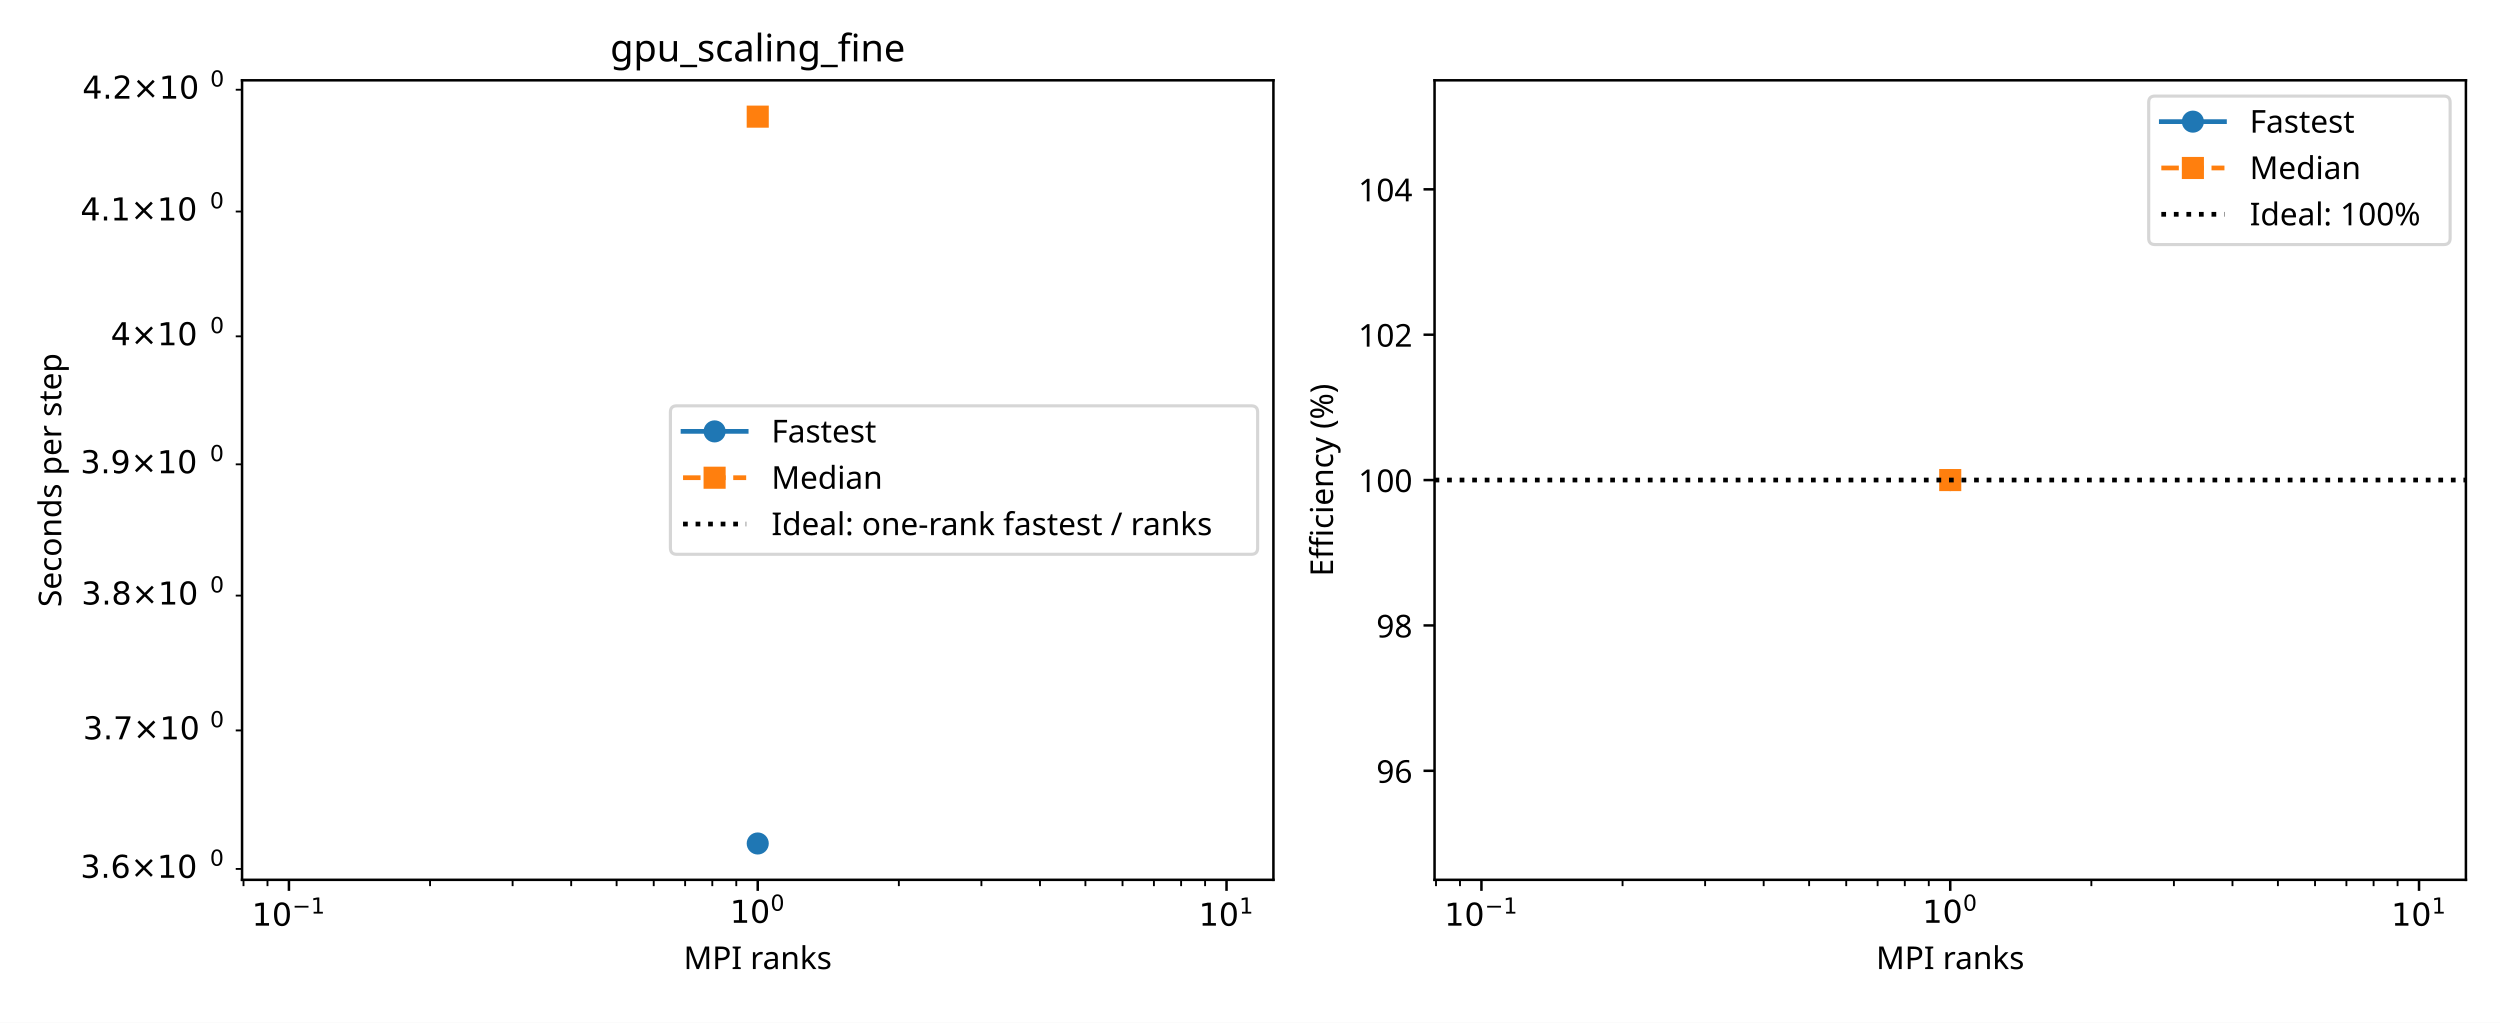
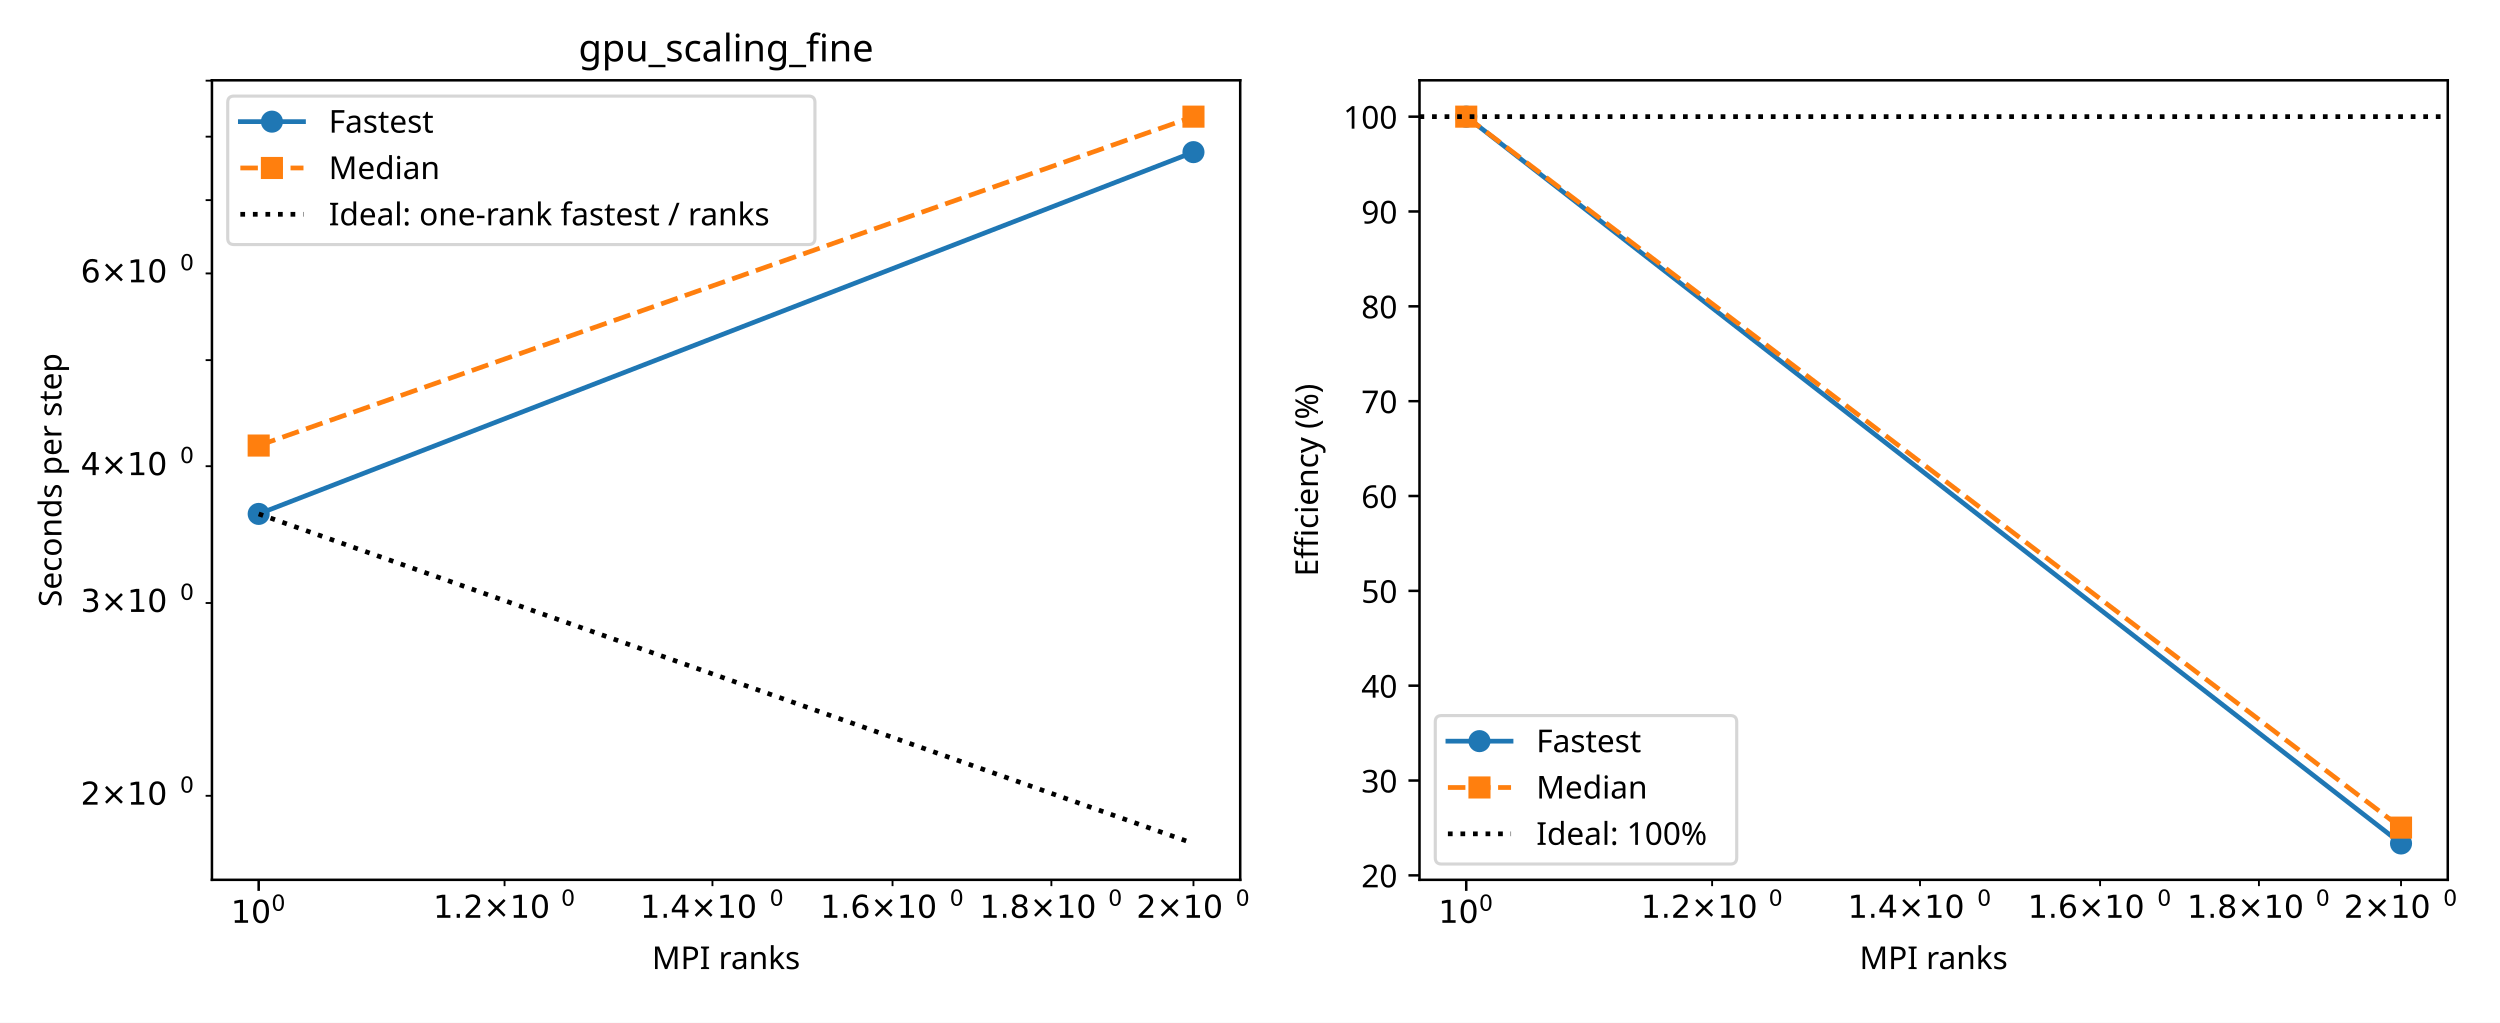
<svg xmlns="http://www.w3.org/2000/svg" xmlns:xlink="http://www.w3.org/1999/xlink" width="792pt" height="324pt" viewBox="0 0 792 324" version="1.1">
  <defs>
    <style type="text/css">*{stroke-linejoin: round; stroke-linecap: butt}</style>
  </defs>
  <g id="figure_1">
    <g id="patch_1">
      <path d="M 0 324 L 792 324 L 792 0 L 0 0 z " style="fill: #ffffff" />
    </g>
    <g id="axes_1">
      <g id="patch_2">
-         <path d="M 76.683 278.728 L 403.417 278.728 L 403.417 25.44 L 76.683 25.44 z " style="fill: #ffffff" />
+         <path d="M 67.143 278.728 L 392.897 278.728 L 392.897 25.44 L 67.143 25.44 z " style="fill: #ffffff" />
      </g>
      <g id="matplotlib.axis_1">
        <g id="xtick_1">
          <g id="line2d_1">
            <defs>
              <path id="m915a4b6a7f" d="M 0 0 L 0 3.5 " style="stroke: #000000; stroke-width: 0.8" />
            </defs>
            <g>
-               <use xlink:href="#m915a4b6a7f" x="91.535" y="278.728" style="stroke: #000000; stroke-width: 0.8" />
+               <use xlink:href="#m915a4b6a7f" x="81.95" y="278.728" style="stroke: #000000; stroke-width: 0.8" />
            </g>
          </g>
          <g id="text_1">
-             <g transform="translate(79.78497 293.3264)">
-               <text>
-                 <tspan style="font: 10px 'DejaVu Sans'" x="0 6.362" y="-0.064">10</tspan>
-                 <tspan style="font: 7px 'DejaVu Sans'" x="12.82 18.686" y="-3.892">−1</tspan>
+             <g transform="translate(73.14961 293.3264)">
+               <text>
+                 <tspan style="font: 10px 'DejaVu Sans'" x="0 6.362" y="-0.977">10</tspan>
+                 <tspan style="font: 7px 'DejaVu Sans'" x="12.82" y="-4.805">0</tspan>
              </text>
            </g>
          </g>
        </g>
        <g id="xtick_2">
          <g id="line2d_2">
-             <g>
-               <use xlink:href="#m915a4b6a7f" x="240.05" y="278.728" style="stroke: #000000; stroke-width: 0.8" />
-             </g>
-           </g>
-           <g id="text_2">
-             <g transform="translate(231.2501 293.3264)">
-               <text>
-                 <tspan style="font: 10px 'DejaVu Sans'" x="0 6.362" y="-0.977">10</tspan>
-                 <tspan style="font: 7px 'DejaVu Sans'" x="12.82" y="-4.805">0</tspan>
-               </text>
-             </g>
-           </g>
-         </g>
-         <g id="xtick_3">
-           <g id="line2d_3">
-             <g>
-               <use xlink:href="#m915a4b6a7f" x="388.565" y="278.728" style="stroke: #000000; stroke-width: 0.8" />
-             </g>
-           </g>
-           <g id="text_3">
-             <g transform="translate(379.7652 293.3264)">
-               <text>
-                 <tspan style="font: 10px 'DejaVu Sans'" x="0 6.362" y="-0.064">10</tspan>
-                 <tspan style="font: 7px 'DejaVu Sans'" x="12.82" y="-3.892">1</tspan>
-               </text>
-             </g>
-           </g>
-         </g>
-         <g id="xtick_4">
-           <g id="line2d_4">
            <defs>
              <path id="m72433dea88" d="M 0 0 L 0 2 " style="stroke: #000000; stroke-width: 0.6" />
            </defs>
            <g>
-               <use xlink:href="#m72433dea88" x="77.142" y="278.728" style="stroke: #000000; stroke-width: 0.6" />
+               <use xlink:href="#m72433dea88" x="159.845" y="278.728" style="stroke: #000000; stroke-width: 0.6" />
+             </g>
+           </g>
+           <g id="text_2">
+             <g transform="translate(137.2447 291.7264)">
+               <text>
+                 <tspan style="font: 10px 'DejaVu Sans'" x="0 6.362 9.041 17.352 27.679 34.041" y="-0.977">1.2×10</tspan>
+                 <tspan style="font: 7px 'DejaVu Sans'" x="40.499" y="-4.805">0</tspan>
+               </text>
+             </g>
+           </g>
+         </g>
+         <g id="xtick_3">
+           <g id="line2d_3">
+             <g>
+               <use xlink:href="#m72433dea88" x="225.704" y="278.728" style="stroke: #000000; stroke-width: 0.6" />
+             </g>
+           </g>
+           <g id="text_3">
+             <g transform="translate(202.804 291.7264)">
+               <text>
+                 <tspan style="font: 10px 'DejaVu Sans'" x="0 6.362 9.541 17.852 28.179 34.541" y="-0.977">1.4×10</tspan>
+                 <tspan style="font: 7px 'DejaVu Sans'" x="40.999" y="-4.805">0</tspan>
+               </text>
+             </g>
+           </g>
+         </g>
+         <g id="xtick_4">
+           <g id="line2d_4">
+             <g>
+               <use xlink:href="#m72433dea88" x="282.754" y="278.728" style="stroke: #000000; stroke-width: 0.6" />
+             </g>
+           </g>
+           <g id="text_4">
+             <g transform="translate(259.854 291.7264)">
+               <text>
+                 <tspan style="font: 10px 'DejaVu Sans'" x="0 6.362 9.541 17.852 28.179 34.541" y="-0.977">1.6×10</tspan>
+                 <tspan style="font: 7px 'DejaVu Sans'" x="40.999" y="-4.805">0</tspan>
+               </text>
            </g>
          </g>
        </g>
        <g id="xtick_5">
          <g id="line2d_5">
            <g>
-               <use xlink:href="#m72433dea88" x="84.739" y="278.728" style="stroke: #000000; stroke-width: 0.6" />
+               <use xlink:href="#m72433dea88" x="333.076" y="278.728" style="stroke: #000000; stroke-width: 0.6" />
+             </g>
+           </g>
+           <g id="text_5">
+             <g transform="translate(310.3256 291.7264)">
+               <text>
+                 <tspan style="font: 10px 'DejaVu Sans'" x="0 6.362 9.291 17.602 27.929 34.291" y="-0.977">1.8×10</tspan>
+                 <tspan style="font: 7px 'DejaVu Sans'" x="40.749" y="-4.805">0</tspan>
+               </text>
            </g>
          </g>
        </g>
        <g id="xtick_6">
          <g id="line2d_6">
            <g>
-               <use xlink:href="#m72433dea88" x="136.242" y="278.728" style="stroke: #000000; stroke-width: 0.6" />
-             </g>
-           </g>
-         </g>
-         <g id="xtick_7">
-           <g id="line2d_7">
-             <g>
-               <use xlink:href="#m72433dea88" x="162.395" y="278.728" style="stroke: #000000; stroke-width: 0.6" />
-             </g>
-           </g>
-         </g>
-         <g id="xtick_8">
-           <g id="line2d_8">
-             <g>
-               <use xlink:href="#m72433dea88" x="180.95" y="278.728" style="stroke: #000000; stroke-width: 0.6" />
-             </g>
-           </g>
-         </g>
-         <g id="xtick_9">
-           <g id="line2d_9">
-             <g>
-               <use xlink:href="#m72433dea88" x="195.343" y="278.728" style="stroke: #000000; stroke-width: 0.6" />
-             </g>
-           </g>
-         </g>
-         <g id="xtick_10">
-           <g id="line2d_10">
-             <g>
-               <use xlink:href="#m72433dea88" x="207.102" y="278.728" style="stroke: #000000; stroke-width: 0.6" />
-             </g>
-           </g>
-         </g>
-         <g id="xtick_11">
-           <g id="line2d_11">
-             <g>
-               <use xlink:href="#m72433dea88" x="217.045" y="278.728" style="stroke: #000000; stroke-width: 0.6" />
-             </g>
-           </g>
-         </g>
-         <g id="xtick_12">
-           <g id="line2d_12">
-             <g>
-               <use xlink:href="#m72433dea88" x="225.657" y="278.728" style="stroke: #000000; stroke-width: 0.6" />
-             </g>
-           </g>
-         </g>
-         <g id="xtick_13">
-           <g id="line2d_13">
-             <g>
-               <use xlink:href="#m72433dea88" x="233.254" y="278.728" style="stroke: #000000; stroke-width: 0.6" />
-             </g>
-           </g>
-         </g>
-         <g id="xtick_14">
-           <g id="line2d_14">
-             <g>
-               <use xlink:href="#m72433dea88" x="284.758" y="278.728" style="stroke: #000000; stroke-width: 0.6" />
-             </g>
-           </g>
-         </g>
-         <g id="xtick_15">
-           <g id="line2d_15">
-             <g>
-               <use xlink:href="#m72433dea88" x="310.91" y="278.728" style="stroke: #000000; stroke-width: 0.6" />
-             </g>
-           </g>
-         </g>
-         <g id="xtick_16">
-           <g id="line2d_16">
-             <g>
-               <use xlink:href="#m72433dea88" x="329.465" y="278.728" style="stroke: #000000; stroke-width: 0.6" />
-             </g>
-           </g>
-         </g>
-         <g id="xtick_17">
-           <g id="line2d_17">
-             <g>
-               <use xlink:href="#m72433dea88" x="343.858" y="278.728" style="stroke: #000000; stroke-width: 0.6" />
-             </g>
-           </g>
-         </g>
-         <g id="xtick_18">
-           <g id="line2d_18">
-             <g>
-               <use xlink:href="#m72433dea88" x="355.617" y="278.728" style="stroke: #000000; stroke-width: 0.6" />
-             </g>
-           </g>
-         </g>
-         <g id="xtick_19">
-           <g id="line2d_19">
-             <g>
-               <use xlink:href="#m72433dea88" x="365.56" y="278.728" style="stroke: #000000; stroke-width: 0.6" />
-             </g>
-           </g>
-         </g>
-         <g id="xtick_20">
-           <g id="line2d_20">
-             <g>
-               <use xlink:href="#m72433dea88" x="374.173" y="278.728" style="stroke: #000000; stroke-width: 0.6" />
-             </g>
-           </g>
-         </g>
-         <g id="xtick_21">
-           <g id="line2d_21">
-             <g>
-               <use xlink:href="#m72433dea88" x="381.77" y="278.728" style="stroke: #000000; stroke-width: 0.6" />
-             </g>
-           </g>
-         </g>
-         <g id="text_4">
-           <text style="font: 10px 'sans-serif'; text-anchor: middle" x="240.05" y="307.005" transform="rotate(-0, 240.0501, 307.0046)">MPI ranks</text>
+               <use xlink:href="#m72433dea88" x="378.09" y="278.728" style="stroke: #000000; stroke-width: 0.6" />
+             </g>
+           </g>
+           <g id="text_6">
+             <g transform="translate(359.9898 291.7264)">
+               <text>
+                 <tspan style="font: 10px 'DejaVu Sans'" x="0 8.311 18.638 25" y="-0.977">2×10</tspan>
+                 <tspan style="font: 7px 'DejaVu Sans'" x="31.458" y="-4.805">0</tspan>
+               </text>
+             </g>
+           </g>
+         </g>
+         <g id="text_7">
+           <text style="font: 10px 'sans-serif'; text-anchor: middle" x="230.02" y="307.005" transform="rotate(-0, 230.0197, 307.0046)">MPI ranks</text>
        </g>
      </g>
      <g id="matplotlib.axis_2">
        <g id="ytick_1">
-           <g id="line2d_22">
+           <g id="line2d_7">
            <defs>
              <path id="m3884b080c1" d="M 0 0 L -2 0 " style="stroke: #000000; stroke-width: 0.6" />
            </defs>
            <g>
-               <use xlink:href="#m3884b080c1" x="76.683" y="275.273" style="stroke: #000000; stroke-width: 0.6" />
-             </g>
-           </g>
-           <g id="text_5">
-             <g transform="translate(25.48346 279.0719)">
-               <text>
-                 <tspan style="font: 10px 'DejaVu Sans'" x="0 6.362 9.541 17.852 28.179 34.541" y="-0.977">3.6×10</tspan>
-                 <tspan style="font: 7px 'DejaVu Sans'" x="40.999" y="-4.805">0</tspan>
+               <use xlink:href="#m3884b080c1" x="67.143" y="252.103" style="stroke: #000000; stroke-width: 0.6" />
+             </g>
+           </g>
+           <g id="text_8">
+             <g transform="translate(25.5426 255.9021)">
+               <text>
+                 <tspan style="font: 10px 'DejaVu Sans'" x="0 8.311 18.638 25" y="-0.977">2×10</tspan>
+                 <tspan style="font: 7px 'DejaVu Sans'" x="31.458" y="-4.805">0</tspan>
              </text>
            </g>
          </g>
        </g>
        <g id="ytick_2">
-           <g id="line2d_23">
-             <g>
-               <use xlink:href="#m3884b080c1" x="76.683" y="231.398" style="stroke: #000000; stroke-width: 0.6" />
-             </g>
-           </g>
-           <g id="text_6">
-             <g transform="translate(26.28346 235.1971)">
-               <text>
-                 <tspan style="font: 10px 'DejaVu Sans'" x="0 6.362 8.791 17.102 27.429 33.791" y="-0.977">3.7×10</tspan>
-                 <tspan style="font: 7px 'DejaVu Sans'" x="40.249" y="-4.805">0</tspan>
+           <g id="line2d_8">
+             <g>
+               <use xlink:href="#m3884b080c1" x="67.143" y="191.03" style="stroke: #000000; stroke-width: 0.6" />
+             </g>
+           </g>
+           <g id="text_9">
+             <g transform="translate(25.5426 194.8288)">
+               <text>
+                 <tspan style="font: 10px 'DejaVu Sans'" x="0 8.311 18.638 25" y="-0.977">3×10</tspan>
+                 <tspan style="font: 7px 'DejaVu Sans'" x="31.458" y="-4.805">0</tspan>
              </text>
            </g>
          </g>
        </g>
        <g id="ytick_3">
-           <g id="line2d_24">
-             <g>
-               <use xlink:href="#m3884b080c1" x="76.683" y="188.693" style="stroke: #000000; stroke-width: 0.6" />
-             </g>
-           </g>
-           <g id="text_7">
-             <g transform="translate(25.78346 192.4924)">
-               <text>
-                 <tspan style="font: 10px 'DejaVu Sans'" x="0 6.362 9.291 17.602 27.929 34.291" y="-0.977">3.8×10</tspan>
-                 <tspan style="font: 7px 'DejaVu Sans'" x="40.749" y="-4.805">0</tspan>
-               </text>
-             </g>
-           </g>
-         </g>
-         <g id="ytick_4">
-           <g id="line2d_25">
-             <g>
-               <use xlink:href="#m3884b080c1" x="76.683" y="147.098" style="stroke: #000000; stroke-width: 0.6" />
-             </g>
-           </g>
-           <g id="text_8">
-             <g transform="translate(25.48346 150.897)">
-               <text>
-                 <tspan style="font: 10px 'DejaVu Sans'" x="0 6.362 9.541 17.852 28.179 34.541" y="-0.977">3.9×10</tspan>
-                 <tspan style="font: 7px 'DejaVu Sans'" x="40.999" y="-4.805">0</tspan>
-               </text>
-             </g>
-           </g>
-         </g>
-         <g id="ytick_5">
-           <g id="line2d_26">
-             <g>
-               <use xlink:href="#m3884b080c1" x="76.683" y="106.556" style="stroke: #000000; stroke-width: 0.6" />
-             </g>
-           </g>
-           <g id="text_9">
-             <g transform="translate(35.08346 110.3548)">
+           <g id="line2d_9">
+             <g>
+               <use xlink:href="#m3884b080c1" x="67.143" y="147.697" style="stroke: #000000; stroke-width: 0.6" />
+             </g>
+           </g>
+           <g id="text_10">
+             <g transform="translate(25.5426 151.4965)">
              <text>
                <tspan style="font: 10px 'DejaVu Sans'" x="0 8.311 18.638 25" y="-0.977">4×10</tspan>
                <tspan style="font: 7px 'DejaVu Sans'" x="31.458" y="-4.805">0</tspan>
              </text>
            </g>
          </g>
        </g>
+         <g id="ytick_4">
+           <g id="line2d_10">
+             <g>
+               <use xlink:href="#m3884b080c1" x="67.143" y="114.086" style="stroke: #000000; stroke-width: 0.6" />
+             </g>
+           </g>
+         </g>
+         <g id="ytick_5">
+           <g id="line2d_11">
+             <g>
+               <use xlink:href="#m3884b080c1" x="67.143" y="86.624" style="stroke: #000000; stroke-width: 0.6" />
+             </g>
+           </g>
+           <g id="text_11">
+             <g transform="translate(25.5426 90.4232)">
+               <text>
+                 <tspan style="font: 10px 'DejaVu Sans'" x="0 8.311 18.638 25" y="-0.977">6×10</tspan>
+                 <tspan style="font: 7px 'DejaVu Sans'" x="31.458" y="-4.805">0</tspan>
+               </text>
+             </g>
+           </g>
+         </g>
        <g id="ytick_6">
-           <g id="line2d_27">
-             <g>
-               <use xlink:href="#m3884b080c1" x="76.683" y="67.015" style="stroke: #000000; stroke-width: 0.6" />
-             </g>
-           </g>
-           <g id="text_10">
-             <g transform="translate(25.48346 70.81373)">
-               <text>
-                 <tspan style="font: 10px 'DejaVu Sans'" x="0 6.362 9.541 17.852 28.179 34.541" y="-0.977">4.1×10</tspan>
-                 <tspan style="font: 7px 'DejaVu Sans'" x="40.999" y="-4.805">0</tspan>
-               </text>
+           <g id="line2d_12">
+             <g>
+               <use xlink:href="#m3884b080c1" x="67.143" y="63.405" style="stroke: #000000; stroke-width: 0.6" />
            </g>
          </g>
        </g>
        <g id="ytick_7">
-           <g id="line2d_28">
-             <g>
-               <use xlink:href="#m3884b080c1" x="76.683" y="28.426" style="stroke: #000000; stroke-width: 0.6" />
-             </g>
-           </g>
-           <g id="text_11">
-             <g transform="translate(26.08346 32.22555)">
-               <text>
-                 <tspan style="font: 10px 'DejaVu Sans'" x="0 6.362 9.041 17.352 27.679 34.041" y="-0.977">4.2×10</tspan>
-                 <tspan style="font: 7px 'DejaVu Sans'" x="40.499" y="-4.805">0</tspan>
-               </text>
+           <g id="line2d_13">
+             <g>
+               <use xlink:href="#m3884b080c1" x="67.143" y="43.292" style="stroke: #000000; stroke-width: 0.6" />
+             </g>
+           </g>
+         </g>
+         <g id="ytick_8">
+           <g id="line2d_14">
+             <g>
+               <use xlink:href="#m3884b080c1" x="67.143" y="25.551" style="stroke: #000000; stroke-width: 0.6" />
            </g>
          </g>
        </g>
        <g id="text_12">
-           <text style="font: 10px 'sans-serif'; text-anchor: middle" x="19.404" y="152.084" transform="rotate(-90, 19.40377, 152.084)">Seconds per step</text>
-         </g>
-       </g>
-       <g id="line2d_29">
-         <path d="M 240.05 267.215 " clip-path="url(#p348427ab55)" style="fill: none; stroke: #1f77b4; stroke-width: 1.5; stroke-linecap: square" />
+           <text style="font: 10px 'sans-serif'; text-anchor: middle" x="19.463" y="152.084" transform="rotate(-90, 19.46291, 152.084)">Seconds per step</text>
+         </g>
+       </g>
+       <g id="line2d_15">
+         <path d="M 81.95 162.809 L 378.09 48.196 " clip-path="url(#p1c7f8f2075)" style="fill: none; stroke: #1f77b4; stroke-width: 1.5; stroke-linecap: square" />
        <defs>
          <path id="mfb15104b4f" d="M 0 3 C 0.796 3 1.559 2.684 2.121 2.121 C 2.684 1.559 3 0.796 3 0 C 3 -0.796 2.684 -1.559 2.121 -2.121 C 1.559 -2.684 0.796 -3 0 -3 C -0.796 -3 -1.559 -2.684 -2.121 -2.121 C -2.684 -1.559 -3 -0.796 -3 0 C -3 0.796 -2.684 1.559 -2.121 2.121 C -1.559 2.684 -0.796 3 0 3 z " style="stroke: #1f77b4" />
        </defs>
-         <g clip-path="url(#p348427ab55)">
-           <use xlink:href="#mfb15104b4f" x="240.05" y="267.215" style="fill: #1f77b4; stroke: #1f77b4" />
-         </g>
-       </g>
-       <g id="line2d_30">
-         <path d="M 240.05 36.953 " clip-path="url(#p348427ab55)" style="fill: none; stroke-dasharray: 5.55,2.4; stroke-dashoffset: 0; stroke: #ff7f0e; stroke-width: 1.5" />
+         <g clip-path="url(#p1c7f8f2075)">
+           <use xlink:href="#mfb15104b4f" x="81.95" y="162.809" style="fill: #1f77b4; stroke: #1f77b4" />
+           <use xlink:href="#mfb15104b4f" x="378.09" y="48.196" style="fill: #1f77b4; stroke: #1f77b4" />
+         </g>
+       </g>
+       <g id="line2d_16">
+         <path d="M 81.95 141.15 L 378.09 36.953 " clip-path="url(#p1c7f8f2075)" style="fill: none; stroke-dasharray: 5.55,2.4; stroke-dashoffset: 0; stroke: #ff7f0e; stroke-width: 1.5" />
        <defs>
          <path id="m5a906554f0" d="M -3 3 L 3 3 L 3 -3 L -3 -3 z " style="stroke: #ff7f0e; stroke-linejoin: miter" />
        </defs>
-         <g clip-path="url(#p348427ab55)">
-           <use xlink:href="#m5a906554f0" x="240.05" y="36.953" style="fill: #ff7f0e; stroke: #ff7f0e; stroke-linejoin: miter" />
-         </g>
-       </g>
-       <g id="line2d_31">
-         <path d="M 240.05 267.215 " clip-path="url(#p348427ab55)" style="fill: none; stroke-dasharray: 1.5,2.475; stroke-dashoffset: 0; stroke: #000000; stroke-width: 1.5" />
+         <g clip-path="url(#p1c7f8f2075)">
+           <use xlink:href="#m5a906554f0" x="81.95" y="141.15" style="fill: #ff7f0e; stroke: #ff7f0e; stroke-linejoin: miter" />
+           <use xlink:href="#m5a906554f0" x="378.09" y="36.953" style="fill: #ff7f0e; stroke: #ff7f0e; stroke-linejoin: miter" />
+         </g>
+       </g>
+       <g id="line2d_17">
+         <path d="M 81.95 162.809 L 378.09 267.215 " clip-path="url(#p1c7f8f2075)" style="fill: none; stroke-dasharray: 1.5,2.475; stroke-dashoffset: 0; stroke: #000000; stroke-width: 1.5" />
      </g>
      <g id="patch_3">
-         <path d="M 76.683 278.728 L 76.683 25.44 " style="fill: none; stroke: #000000; stroke-width: 0.8; stroke-linejoin: miter; stroke-linecap: square" />
+         <path d="M 67.143 278.728 L 67.143 25.44 " style="fill: none; stroke: #000000; stroke-width: 0.8; stroke-linejoin: miter; stroke-linecap: square" />
      </g>
      <g id="patch_4">
-         <path d="M 403.417 278.728 L 403.417 25.44 " style="fill: none; stroke: #000000; stroke-width: 0.8; stroke-linejoin: miter; stroke-linecap: square" />
+         <path d="M 392.897 278.728 L 392.897 25.44 " style="fill: none; stroke: #000000; stroke-width: 0.8; stroke-linejoin: miter; stroke-linecap: square" />
      </g>
      <g id="patch_5">
-         <path d="M 76.683 278.728 L 403.417 278.728 " style="fill: none; stroke: #000000; stroke-width: 0.8; stroke-linejoin: miter; stroke-linecap: square" />
+         <path d="M 67.143 278.728 L 392.897 278.728 " style="fill: none; stroke: #000000; stroke-width: 0.8; stroke-linejoin: miter; stroke-linecap: square" />
      </g>
      <g id="patch_6">
-         <path d="M 76.683 25.44 L 403.417 25.44 " style="fill: none; stroke: #000000; stroke-width: 0.8; stroke-linejoin: miter; stroke-linecap: square" />
+         <path d="M 67.143 25.44 L 392.897 25.44 " style="fill: none; stroke: #000000; stroke-width: 0.8; stroke-linejoin: miter; stroke-linecap: square" />
      </g>
      <g id="text_13">
-         <text style="font: 12px 'sans-serif'; text-anchor: middle" x="240.05" y="19.44" transform="rotate(-0, 240.0501, 19.44)">gpu_scaling_fine</text>
+         <text style="font: 12px 'sans-serif'; text-anchor: middle" x="230.02" y="19.44" transform="rotate(-0, 230.0197, 19.44)">gpu_scaling_fine</text>
      </g>
      <g id="legend_1">
        <g id="patch_7">
-           <path d="M 214.387 175.601 L 396.417 175.601 Q 398.417 175.601 398.417 173.601 L 398.417 130.567 Q 398.417 128.567 396.417 128.567 L 214.387 128.567 Q 212.387 128.567 212.387 130.567 L 212.387 173.601 Q 212.387 175.601 214.387 175.601 z " style="fill: #ffffff; opacity: 0.8; stroke: #cccccc; stroke-linejoin: miter" />
-         </g>
-         <g id="line2d_32">
-           <path d="M 216.387 136.665 L 226.387 136.665 L 236.387 136.665 " style="fill: none; stroke: #1f77b4; stroke-width: 1.5; stroke-linecap: square" />
+           <path d="M 74.143 77.474 L 256.172 77.474 Q 258.172 77.474 258.172 75.474 L 258.172 32.44 Q 258.172 30.44 256.172 30.44 L 74.143 30.44 Q 72.143 30.44 72.143 32.44 L 72.143 75.474 Q 72.143 77.474 74.143 77.474 z " style="fill: #ffffff; opacity: 0.8; stroke: #cccccc; stroke-linejoin: miter" />
+         </g>
+         <g id="line2d_18">
+           <path d="M 76.143 38.538 L 86.143 38.538 L 96.143 38.538 " style="fill: none; stroke: #1f77b4; stroke-width: 1.5; stroke-linecap: square" />
          <g>
-             <use xlink:href="#mfb15104b4f" x="226.387" y="136.665" style="fill: #1f77b4; stroke: #1f77b4" />
+             <use xlink:href="#mfb15104b4f" x="86.143" y="38.538" style="fill: #1f77b4; stroke: #1f77b4" />
          </g>
        </g>
        <g id="text_14">
-           <text style="font: 10px 'sans-serif'; text-anchor: start" x="244.387" y="140.165" transform="rotate(-0, 244.387, 140.1652)">Fastest</text>
-         </g>
-         <g id="line2d_33">
-           <path d="M 216.387 151.343 L 226.387 151.343 L 236.387 151.343 " style="fill: none; stroke-dasharray: 5.55,2.4; stroke-dashoffset: 0; stroke: #ff7f0e; stroke-width: 1.5" />
+           <text style="font: 10px 'sans-serif'; text-anchor: start" x="104.143" y="42.038" transform="rotate(-0, 104.1426, 42.03844)">Fastest</text>
+         </g>
+         <g id="line2d_19">
+           <path d="M 76.143 53.217 L 86.143 53.217 L 96.143 53.217 " style="fill: none; stroke-dasharray: 5.55,2.4; stroke-dashoffset: 0; stroke: #ff7f0e; stroke-width: 1.5" />
          <g>
-             <use xlink:href="#m5a906554f0" x="226.387" y="151.343" style="fill: #ff7f0e; stroke: #ff7f0e; stroke-linejoin: miter" />
+             <use xlink:href="#m5a906554f0" x="86.143" y="53.217" style="fill: #ff7f0e; stroke: #ff7f0e; stroke-linejoin: miter" />
          </g>
        </g>
        <g id="text_15">
-           <text style="font: 10px 'sans-serif'; text-anchor: start" x="244.387" y="154.843" transform="rotate(-0, 244.387, 154.8434)">Median</text>
-         </g>
-         <g id="line2d_34">
-           <path d="M 216.387 166.022 L 226.387 166.022 L 236.387 166.022 " style="fill: none; stroke-dasharray: 1.5,2.475; stroke-dashoffset: 0; stroke: #000000; stroke-width: 1.5" />
+           <text style="font: 10px 'sans-serif'; text-anchor: start" x="104.143" y="56.717" transform="rotate(-0, 104.1426, 56.71656)">Median</text>
+         </g>
+         <g id="line2d_20">
+           <path d="M 76.143 67.895 L 86.143 67.895 L 96.143 67.895 " style="fill: none; stroke-dasharray: 1.5,2.475; stroke-dashoffset: 0; stroke: #000000; stroke-width: 1.5" />
        </g>
        <g id="text_16">
-           <text style="font: 10px 'sans-serif'; text-anchor: start" x="244.387" y="169.522" transform="rotate(-0, 244.387, 169.5215)">Ideal: one-rank fastest / ranks</text>
+           <text style="font: 10px 'sans-serif'; text-anchor: start" x="104.143" y="71.395" transform="rotate(-0, 104.1426, 71.39469)">Ideal: one-rank fastest / ranks</text>
        </g>
      </g>
    </g>
    <g id="axes_2">
      <g id="patch_8">
-         <path d="M 454.467 278.728 L 781.2 278.728 L 781.2 25.44 L 454.467 25.44 z " style="fill: #ffffff" />
+         <path d="M 449.696 278.728 L 775.451 278.728 L 775.451 25.44 L 449.696 25.44 z " style="fill: #ffffff" />
      </g>
      <g id="matplotlib.axis_3">
-         <g id="xtick_22">
-           <g id="line2d_35">
-             <g>
-               <use xlink:href="#m915a4b6a7f" x="469.318" y="278.728" style="stroke: #000000; stroke-width: 0.8" />
+         <g id="xtick_7">
+           <g id="line2d_21">
+             <g>
+               <use xlink:href="#m915a4b6a7f" x="464.503" y="278.728" style="stroke: #000000; stroke-width: 0.8" />
            </g>
          </g>
          <g id="text_17">
-             <g transform="translate(457.5682 293.3264)">
-               <text>
-                 <tspan style="font: 10px 'DejaVu Sans'" x="0 6.362" y="-0.064">10</tspan>
-                 <tspan style="font: 7px 'DejaVu Sans'" x="12.82 18.686" y="-3.892">−1</tspan>
-               </text>
-             </g>
-           </g>
-         </g>
-         <g id="xtick_23">
-           <g id="line2d_36">
-             <g>
-               <use xlink:href="#m915a4b6a7f" x="617.833" y="278.728" style="stroke: #000000; stroke-width: 0.8" />
-             </g>
-           </g>
-           <g id="text_18">
-             <g transform="translate(609.0334 293.3264)">
+             <g transform="translate(455.7033 293.3264)">
              <text>
                <tspan style="font: 10px 'DejaVu Sans'" x="0 6.362" y="-0.977">10</tspan>
                <tspan style="font: 7px 'DejaVu Sans'" x="12.82" y="-4.805">0</tspan>
              </text>
            </g>
          </g>
        </g>
-         <g id="xtick_24">
-           <g id="line2d_37">
-             <g>
-               <use xlink:href="#m915a4b6a7f" x="766.348" y="278.728" style="stroke: #000000; stroke-width: 0.8" />
+         <g id="xtick_8">
+           <g id="line2d_22">
+             <g>
+               <use xlink:href="#m72433dea88" x="542.398" y="278.728" style="stroke: #000000; stroke-width: 0.6" />
+             </g>
+           </g>
+           <g id="text_18">
+             <g transform="translate(519.7984 291.7264)">
+               <text>
+                 <tspan style="font: 10px 'DejaVu Sans'" x="0 6.362 9.041 17.352 27.679 34.041" y="-0.977">1.2×10</tspan>
+                 <tspan style="font: 7px 'DejaVu Sans'" x="40.499" y="-4.805">0</tspan>
+               </text>
+             </g>
+           </g>
+         </g>
+         <g id="xtick_9">
+           <g id="line2d_23">
+             <g>
+               <use xlink:href="#m72433dea88" x="608.258" y="278.728" style="stroke: #000000; stroke-width: 0.6" />
            </g>
          </g>
          <g id="text_19">
-             <g transform="translate(757.5485 293.3264)">
-               <text>
-                 <tspan style="font: 10px 'DejaVu Sans'" x="0 6.362" y="-0.064">10</tspan>
-                 <tspan style="font: 7px 'DejaVu Sans'" x="12.82" y="-3.892">1</tspan>
-               </text>
-             </g>
-           </g>
-         </g>
-         <g id="xtick_25">
-           <g id="line2d_38">
-             <g>
-               <use xlink:href="#m72433dea88" x="454.926" y="278.728" style="stroke: #000000; stroke-width: 0.6" />
-             </g>
-           </g>
-         </g>
-         <g id="xtick_26">
-           <g id="line2d_39">
-             <g>
-               <use xlink:href="#m72433dea88" x="462.523" y="278.728" style="stroke: #000000; stroke-width: 0.6" />
-             </g>
-           </g>
-         </g>
-         <g id="xtick_27">
-           <g id="line2d_40">
-             <g>
-               <use xlink:href="#m72433dea88" x="514.026" y="278.728" style="stroke: #000000; stroke-width: 0.6" />
-             </g>
-           </g>
-         </g>
-         <g id="xtick_28">
-           <g id="line2d_41">
-             <g>
-               <use xlink:href="#m72433dea88" x="540.178" y="278.728" style="stroke: #000000; stroke-width: 0.6" />
-             </g>
-           </g>
-         </g>
-         <g id="xtick_29">
-           <g id="line2d_42">
-             <g>
-               <use xlink:href="#m72433dea88" x="558.733" y="278.728" style="stroke: #000000; stroke-width: 0.6" />
-             </g>
-           </g>
-         </g>
-         <g id="xtick_30">
-           <g id="line2d_43">
-             <g>
-               <use xlink:href="#m72433dea88" x="573.126" y="278.728" style="stroke: #000000; stroke-width: 0.6" />
-             </g>
-           </g>
-         </g>
-         <g id="xtick_31">
-           <g id="line2d_44">
-             <g>
-               <use xlink:href="#m72433dea88" x="584.885" y="278.728" style="stroke: #000000; stroke-width: 0.6" />
-             </g>
-           </g>
-         </g>
-         <g id="xtick_32">
-           <g id="line2d_45">
-             <g>
-               <use xlink:href="#m72433dea88" x="594.828" y="278.728" style="stroke: #000000; stroke-width: 0.6" />
-             </g>
-           </g>
-         </g>
-         <g id="xtick_33">
-           <g id="line2d_46">
-             <g>
-               <use xlink:href="#m72433dea88" x="603.441" y="278.728" style="stroke: #000000; stroke-width: 0.6" />
-             </g>
-           </g>
-         </g>
-         <g id="xtick_34">
-           <g id="line2d_47">
-             <g>
-               <use xlink:href="#m72433dea88" x="611.038" y="278.728" style="stroke: #000000; stroke-width: 0.6" />
-             </g>
-           </g>
-         </g>
-         <g id="xtick_35">
-           <g id="line2d_48">
-             <g>
-               <use xlink:href="#m72433dea88" x="662.541" y="278.728" style="stroke: #000000; stroke-width: 0.6" />
-             </g>
-           </g>
-         </g>
-         <g id="xtick_36">
-           <g id="line2d_49">
-             <g>
-               <use xlink:href="#m72433dea88" x="688.693" y="278.728" style="stroke: #000000; stroke-width: 0.6" />
-             </g>
-           </g>
-         </g>
-         <g id="xtick_37">
-           <g id="line2d_50">
-             <g>
-               <use xlink:href="#m72433dea88" x="707.248" y="278.728" style="stroke: #000000; stroke-width: 0.6" />
-             </g>
-           </g>
-         </g>
-         <g id="xtick_38">
-           <g id="line2d_51">
-             <g>
-               <use xlink:href="#m72433dea88" x="721.641" y="278.728" style="stroke: #000000; stroke-width: 0.6" />
-             </g>
-           </g>
-         </g>
-         <g id="xtick_39">
-           <g id="line2d_52">
-             <g>
-               <use xlink:href="#m72433dea88" x="733.401" y="278.728" style="stroke: #000000; stroke-width: 0.6" />
-             </g>
-           </g>
-         </g>
-         <g id="xtick_40">
-           <g id="line2d_53">
-             <g>
-               <use xlink:href="#m72433dea88" x="743.343" y="278.728" style="stroke: #000000; stroke-width: 0.6" />
-             </g>
-           </g>
-         </g>
-         <g id="xtick_41">
-           <g id="line2d_54">
-             <g>
-               <use xlink:href="#m72433dea88" x="751.956" y="278.728" style="stroke: #000000; stroke-width: 0.6" />
-             </g>
-           </g>
-         </g>
-         <g id="xtick_42">
-           <g id="line2d_55">
-             <g>
-               <use xlink:href="#m72433dea88" x="759.553" y="278.728" style="stroke: #000000; stroke-width: 0.6" />
-             </g>
-           </g>
-         </g>
-         <g id="text_20">
-           <text style="font: 10px 'sans-serif'; text-anchor: middle" x="617.833" y="307.005" transform="rotate(-0, 617.8334, 307.0046)">MPI ranks</text>
+             <g transform="translate(585.3577 291.7264)">
+               <text>
+                 <tspan style="font: 10px 'DejaVu Sans'" x="0 6.362 9.541 17.852 28.179 34.541" y="-0.977">1.4×10</tspan>
+                 <tspan style="font: 7px 'DejaVu Sans'" x="40.999" y="-4.805">0</tspan>
+               </text>
+             </g>
+           </g>
+         </g>
+         <g id="xtick_10">
+           <g id="line2d_24">
+             <g>
+               <use xlink:href="#m72433dea88" x="665.308" y="278.728" style="stroke: #000000; stroke-width: 0.6" />
+             </g>
+           </g>
+           <g id="text_20">
+             <g transform="translate(642.4077 291.7264)">
+               <text>
+                 <tspan style="font: 10px 'DejaVu Sans'" x="0 6.362 9.541 17.852 28.179 34.541" y="-0.977">1.6×10</tspan>
+                 <tspan style="font: 7px 'DejaVu Sans'" x="40.999" y="-4.805">0</tspan>
+               </text>
+             </g>
+           </g>
+         </g>
+         <g id="xtick_11">
+           <g id="line2d_25">
+             <g>
+               <use xlink:href="#m72433dea88" x="715.629" y="278.728" style="stroke: #000000; stroke-width: 0.6" />
+             </g>
+           </g>
+           <g id="text_21">
+             <g transform="translate(692.8793 291.7264)">
+               <text>
+                 <tspan style="font: 10px 'DejaVu Sans'" x="0 6.362 9.291 17.602 27.929 34.291" y="-0.977">1.8×10</tspan>
+                 <tspan style="font: 7px 'DejaVu Sans'" x="40.749" y="-4.805">0</tspan>
+               </text>
+             </g>
+           </g>
+         </g>
+         <g id="xtick_12">
+           <g id="line2d_26">
+             <g>
+               <use xlink:href="#m72433dea88" x="760.644" y="278.728" style="stroke: #000000; stroke-width: 0.6" />
+             </g>
+           </g>
+           <g id="text_22">
+             <g transform="translate(742.5435 291.7264)">
+               <text>
+                 <tspan style="font: 10px 'DejaVu Sans'" x="0 8.311 18.638 25" y="-0.977">2×10</tspan>
+                 <tspan style="font: 7px 'DejaVu Sans'" x="31.458" y="-4.805">0</tspan>
+               </text>
+             </g>
+           </g>
+         </g>
+         <g id="text_23">
+           <text style="font: 10px 'sans-serif'; text-anchor: middle" x="612.573" y="307.005" transform="rotate(-0, 612.5734, 307.0046)">MPI ranks</text>
        </g>
      </g>
      <g id="matplotlib.axis_4">
-         <g id="ytick_8">
-           <g id="line2d_56">
+         <g id="ytick_9">
+           <g id="line2d_27">
            <defs>
              <path id="mc665064905" d="M 0 0 L -3.5 0 " style="stroke: #000000; stroke-width: 0.8" />
            </defs>
            <g>
-               <use xlink:href="#mc665064905" x="454.467" y="244.189" style="stroke: #000000; stroke-width: 0.8" />
-             </g>
-           </g>
-           <g id="text_21">
-             <text style="font: 10px 'sans-serif'; text-anchor: end" x="447.467" y="247.988" transform="rotate(-0, 447.4667, 247.9879)">96</text>
-           </g>
-         </g>
-         <g id="ytick_9">
-           <g id="line2d_57">
-             <g>
-               <use xlink:href="#mc665064905" x="454.467" y="198.136" style="stroke: #000000; stroke-width: 0.8" />
-             </g>
-           </g>
-           <g id="text_22">
-             <text style="font: 10px 'sans-serif'; text-anchor: end" x="447.467" y="201.936" transform="rotate(-0, 447.4667, 201.9356)">98</text>
+               <use xlink:href="#mc665064905" x="449.696" y="277.316" style="stroke: #000000; stroke-width: 0.8" />
+             </g>
+           </g>
+           <g id="text_24">
+             <text style="font: 10px 'sans-serif'; text-anchor: end" x="442.696" y="281.115" transform="rotate(-0, 442.6963, 281.1149)">20</text>
          </g>
        </g>
        <g id="ytick_10">
-           <g id="line2d_58">
-             <g>
-               <use xlink:href="#mc665064905" x="454.467" y="152.084" style="stroke: #000000; stroke-width: 0.8" />
-             </g>
-           </g>
-           <g id="text_23">
-             <text style="font: 10px 'sans-serif'; text-anchor: end" x="447.467" y="155.883" transform="rotate(-0, 447.4667, 155.8832)">100</text>
+           <g id="line2d_28">
+             <g>
+               <use xlink:href="#mc665064905" x="449.696" y="247.27" style="stroke: #000000; stroke-width: 0.8" />
+             </g>
+           </g>
+           <g id="text_25">
+             <text style="font: 10px 'sans-serif'; text-anchor: end" x="442.696" y="251.07" transform="rotate(-0, 442.6963, 251.0696)">30</text>
          </g>
        </g>
        <g id="ytick_11">
-           <g id="line2d_59">
-             <g>
-               <use xlink:href="#mc665064905" x="454.467" y="106.032" style="stroke: #000000; stroke-width: 0.8" />
-             </g>
-           </g>
-           <g id="text_24">
-             <text style="font: 10px 'sans-serif'; text-anchor: end" x="447.467" y="109.831" transform="rotate(-0, 447.4667, 109.8309)">102</text>
+           <g id="line2d_29">
+             <g>
+               <use xlink:href="#mc665064905" x="449.696" y="217.225" style="stroke: #000000; stroke-width: 0.8" />
+             </g>
+           </g>
+           <g id="text_26">
+             <text style="font: 10px 'sans-serif'; text-anchor: end" x="442.696" y="221.024" transform="rotate(-0, 442.6963, 221.0243)">40</text>
          </g>
        </g>
        <g id="ytick_12">
-           <g id="line2d_60">
-             <g>
-               <use xlink:href="#mc665064905" x="454.467" y="59.979" style="stroke: #000000; stroke-width: 0.8" />
-             </g>
-           </g>
-           <g id="text_25">
-             <text style="font: 10px 'sans-serif'; text-anchor: end" x="447.467" y="63.778" transform="rotate(-0, 447.4667, 63.77849)">104</text>
-           </g>
-         </g>
-         <g id="text_26">
-           <text style="font: 10px 'sans-serif'; text-anchor: middle" x="422.3" y="152.084" transform="rotate(-90, 422.2995, 152.084)">Efficiency (%)</text>
-         </g>
-       </g>
-       <g id="line2d_61">
-         <path d="M 617.833 152.084 " clip-path="url(#pab7050e38d)" style="fill: none; stroke: #1f77b4; stroke-width: 1.5; stroke-linecap: square" />
-         <g clip-path="url(#pab7050e38d)">
-           <use xlink:href="#mfb15104b4f" x="617.833" y="152.084" style="fill: #1f77b4; stroke: #1f77b4" />
-         </g>
-       </g>
-       <g id="line2d_62">
-         <path d="M 617.833 152.084 " clip-path="url(#pab7050e38d)" style="fill: none; stroke-dasharray: 5.55,2.4; stroke-dashoffset: 0; stroke: #ff7f0e; stroke-width: 1.5" />
-         <g clip-path="url(#pab7050e38d)">
-           <use xlink:href="#m5a906554f0" x="617.833" y="152.084" style="fill: #ff7f0e; stroke: #ff7f0e; stroke-linejoin: miter" />
-         </g>
-       </g>
-       <g id="line2d_63">
-         <path d="M 454.467 152.084 L 781.2 152.084 " clip-path="url(#pab7050e38d)" style="fill: none; stroke-dasharray: 1.5,2.475; stroke-dashoffset: 0; stroke: #000000; stroke-width: 1.5" />
+           <g id="line2d_30">
+             <g>
+               <use xlink:href="#mc665064905" x="449.696" y="187.18" style="stroke: #000000; stroke-width: 0.8" />
+             </g>
+           </g>
+           <g id="text_27">
+             <text style="font: 10px 'sans-serif'; text-anchor: end" x="442.696" y="190.979" transform="rotate(-0, 442.6963, 190.9789)">50</text>
+           </g>
+         </g>
+         <g id="ytick_13">
+           <g id="line2d_31">
+             <g>
+               <use xlink:href="#mc665064905" x="449.696" y="157.134" style="stroke: #000000; stroke-width: 0.8" />
+             </g>
+           </g>
+           <g id="text_28">
+             <text style="font: 10px 'sans-serif'; text-anchor: end" x="442.696" y="160.934" transform="rotate(-0, 442.6963, 160.9336)">60</text>
+           </g>
+         </g>
+         <g id="ytick_14">
+           <g id="line2d_32">
+             <g>
+               <use xlink:href="#mc665064905" x="449.696" y="127.089" style="stroke: #000000; stroke-width: 0.8" />
+             </g>
+           </g>
+           <g id="text_29">
+             <text style="font: 10px 'sans-serif'; text-anchor: end" x="442.696" y="130.888" transform="rotate(-0, 442.6963, 130.8883)">70</text>
+           </g>
+         </g>
+         <g id="ytick_15">
+           <g id="line2d_33">
+             <g>
+               <use xlink:href="#mc665064905" x="449.696" y="97.044" style="stroke: #000000; stroke-width: 0.8" />
+             </g>
+           </g>
+           <g id="text_30">
+             <text style="font: 10px 'sans-serif'; text-anchor: end" x="442.696" y="100.843" transform="rotate(-0, 442.6963, 100.843)">80</text>
+           </g>
+         </g>
+         <g id="ytick_16">
+           <g id="line2d_34">
+             <g>
+               <use xlink:href="#mc665064905" x="449.696" y="66.998" style="stroke: #000000; stroke-width: 0.8" />
+             </g>
+           </g>
+           <g id="text_31">
+             <text style="font: 10px 'sans-serif'; text-anchor: end" x="442.696" y="70.798" transform="rotate(-0, 442.6963, 70.79763)">90</text>
+           </g>
+         </g>
+         <g id="ytick_17">
+           <g id="line2d_35">
+             <g>
+               <use xlink:href="#mc665064905" x="449.696" y="36.953" style="stroke: #000000; stroke-width: 0.8" />
+             </g>
+           </g>
+           <g id="text_32">
+             <text style="font: 10px 'sans-serif'; text-anchor: end" x="442.696" y="40.752" transform="rotate(-0, 442.6963, 40.75231)">100</text>
+           </g>
+         </g>
+         <g id="text_33">
+           <text style="font: 10px 'sans-serif'; text-anchor: middle" x="417.529" y="152.084" transform="rotate(-90, 417.5291, 152.084)">Efficiency (%)</text>
+         </g>
+       </g>
+       <g id="line2d_36">
+         <path d="M 464.503 36.953 L 760.644 267.215 " clip-path="url(#p1135d171d9)" style="fill: none; stroke: #1f77b4; stroke-width: 1.5; stroke-linecap: square" />
+         <g clip-path="url(#p1135d171d9)">
+           <use xlink:href="#mfb15104b4f" x="464.503" y="36.953" style="fill: #1f77b4; stroke: #1f77b4" />
+           <use xlink:href="#mfb15104b4f" x="760.644" y="267.215" style="fill: #1f77b4; stroke: #1f77b4" />
+         </g>
+       </g>
+       <g id="line2d_37">
+         <path d="M 464.503 36.953 L 760.644 262.189 " clip-path="url(#p1135d171d9)" style="fill: none; stroke-dasharray: 5.55,2.4; stroke-dashoffset: 0; stroke: #ff7f0e; stroke-width: 1.5" />
+         <g clip-path="url(#p1135d171d9)">
+           <use xlink:href="#m5a906554f0" x="464.503" y="36.953" style="fill: #ff7f0e; stroke: #ff7f0e; stroke-linejoin: miter" />
+           <use xlink:href="#m5a906554f0" x="760.644" y="262.189" style="fill: #ff7f0e; stroke: #ff7f0e; stroke-linejoin: miter" />
+         </g>
+       </g>
+       <g id="line2d_38">
+         <path d="M 449.696 36.953 L 775.451 36.953 " clip-path="url(#p1135d171d9)" style="fill: none; stroke-dasharray: 1.5,2.475; stroke-dashoffset: 0; stroke: #000000; stroke-width: 1.5" />
      </g>
      <g id="patch_9">
-         <path d="M 454.467 278.728 L 454.467 25.44 " style="fill: none; stroke: #000000; stroke-width: 0.8; stroke-linejoin: miter; stroke-linecap: square" />
+         <path d="M 449.696 278.728 L 449.696 25.44 " style="fill: none; stroke: #000000; stroke-width: 0.8; stroke-linejoin: miter; stroke-linecap: square" />
      </g>
      <g id="patch_10">
-         <path d="M 781.2 278.728 L 781.2 25.44 " style="fill: none; stroke: #000000; stroke-width: 0.8; stroke-linejoin: miter; stroke-linecap: square" />
+         <path d="M 775.451 278.728 L 775.451 25.44 " style="fill: none; stroke: #000000; stroke-width: 0.8; stroke-linejoin: miter; stroke-linecap: square" />
      </g>
      <g id="patch_11">
-         <path d="M 454.467 278.728 L 781.2 278.728 " style="fill: none; stroke: #000000; stroke-width: 0.8; stroke-linejoin: miter; stroke-linecap: square" />
+         <path d="M 449.696 278.728 L 775.451 278.728 " style="fill: none; stroke: #000000; stroke-width: 0.8; stroke-linejoin: miter; stroke-linecap: square" />
      </g>
      <g id="patch_12">
-         <path d="M 454.467 25.44 L 781.2 25.44 " style="fill: none; stroke: #000000; stroke-width: 0.8; stroke-linejoin: miter; stroke-linecap: square" />
+         <path d="M 449.696 25.44 L 775.451 25.44 " style="fill: none; stroke: #000000; stroke-width: 0.8; stroke-linejoin: miter; stroke-linecap: square" />
      </g>
      <g id="legend_2">
        <g id="patch_13">
-           <path d="M 682.706 77.474 L 774.2 77.474 Q 776.2 77.474 776.2 75.474 L 776.2 32.44 Q 776.2 30.44 774.2 30.44 L 682.706 30.44 Q 680.706 30.44 680.706 32.44 L 680.706 75.474 Q 680.706 77.474 682.706 77.474 z " style="fill: #ffffff; opacity: 0.8; stroke: #cccccc; stroke-linejoin: miter" />
-         </g>
-         <g id="line2d_64">
-           <path d="M 684.706 38.538 L 694.706 38.538 L 704.706 38.538 " style="fill: none; stroke: #1f77b4; stroke-width: 1.5; stroke-linecap: square" />
+           <path d="M 456.696 273.728 L 548.19 273.728 Q 550.19 273.728 550.19 271.728 L 550.19 228.694 Q 550.19 226.694 548.19 226.694 L 456.696 226.694 Q 454.696 226.694 454.696 228.694 L 454.696 271.728 Q 454.696 273.728 456.696 273.728 z " style="fill: #ffffff; opacity: 0.8; stroke: #cccccc; stroke-linejoin: miter" />
+         </g>
+         <g id="line2d_39">
+           <path d="M 458.696 234.792 L 468.696 234.792 L 478.696 234.792 " style="fill: none; stroke: #1f77b4; stroke-width: 1.5; stroke-linecap: square" />
          <g>
-             <use xlink:href="#mfb15104b4f" x="694.706" y="38.538" style="fill: #1f77b4; stroke: #1f77b4" />
-           </g>
-         </g>
-         <g id="text_27">
-           <text style="font: 10px 'sans-serif'; text-anchor: start" x="712.706" y="42.038" transform="rotate(-0, 712.7062, 42.03844)">Fastest</text>
-         </g>
-         <g id="line2d_65">
-           <path d="M 684.706 53.217 L 694.706 53.217 L 704.706 53.217 " style="fill: none; stroke-dasharray: 5.55,2.4; stroke-dashoffset: 0; stroke: #ff7f0e; stroke-width: 1.5" />
+             <use xlink:href="#mfb15104b4f" x="468.696" y="234.792" style="fill: #1f77b4; stroke: #1f77b4" />
+           </g>
+         </g>
+         <g id="text_34">
+           <text style="font: 10px 'sans-serif'; text-anchor: start" x="486.696" y="238.292" transform="rotate(-0, 486.6963, 238.2921)">Fastest</text>
+         </g>
+         <g id="line2d_40">
+           <path d="M 458.696 249.47 L 468.696 249.47 L 478.696 249.47 " style="fill: none; stroke-dasharray: 5.55,2.4; stroke-dashoffset: 0; stroke: #ff7f0e; stroke-width: 1.5" />
          <g>
-             <use xlink:href="#m5a906554f0" x="694.706" y="53.217" style="fill: #ff7f0e; stroke: #ff7f0e; stroke-linejoin: miter" />
-           </g>
-         </g>
-         <g id="text_28">
-           <text style="font: 10px 'sans-serif'; text-anchor: start" x="712.706" y="56.717" transform="rotate(-0, 712.7062, 56.71656)">Median</text>
-         </g>
-         <g id="line2d_66">
-           <path d="M 684.706 67.895 L 694.706 67.895 L 704.706 67.895 " style="fill: none; stroke-dasharray: 1.5,2.475; stroke-dashoffset: 0; stroke: #000000; stroke-width: 1.5" />
-         </g>
-         <g id="text_29">
-           <text style="font: 10px 'sans-serif'; text-anchor: start" x="712.706" y="71.395" transform="rotate(-0, 712.7062, 71.39469)">Ideal: 100%</text>
+             <use xlink:href="#m5a906554f0" x="468.696" y="249.47" style="fill: #ff7f0e; stroke: #ff7f0e; stroke-linejoin: miter" />
+           </g>
+         </g>
+         <g id="text_35">
+           <text style="font: 10px 'sans-serif'; text-anchor: start" x="486.696" y="252.97" transform="rotate(-0, 486.6963, 252.9702)">Median</text>
+         </g>
+         <g id="line2d_41">
+           <path d="M 458.696 264.148 L 468.696 264.148 L 478.696 264.148 " style="fill: none; stroke-dasharray: 1.5,2.475; stroke-dashoffset: 0; stroke: #000000; stroke-width: 1.5" />
+         </g>
+         <g id="text_36">
+           <text style="font: 10px 'sans-serif'; text-anchor: start" x="486.696" y="267.648" transform="rotate(-0, 486.6963, 267.6483)">Ideal: 100%</text>
        </g>
      </g>
    </g>
  </g>
  <defs>
-     <clipPath id="p348427ab55">
-       <rect x="76.683" y="25.44" width="326.733" height="253.288" />
+     <clipPath id="p1c7f8f2075">
+       <rect x="67.143" y="25.44" width="325.754" height="253.288" />
    </clipPath>
-     <clipPath id="pab7050e38d">
-       <rect x="454.467" y="25.44" width="326.733" height="253.288" />
+     <clipPath id="p1135d171d9">
+       <rect x="449.696" y="25.44" width="325.754" height="253.288" />
    </clipPath>
  </defs>
</svg>
